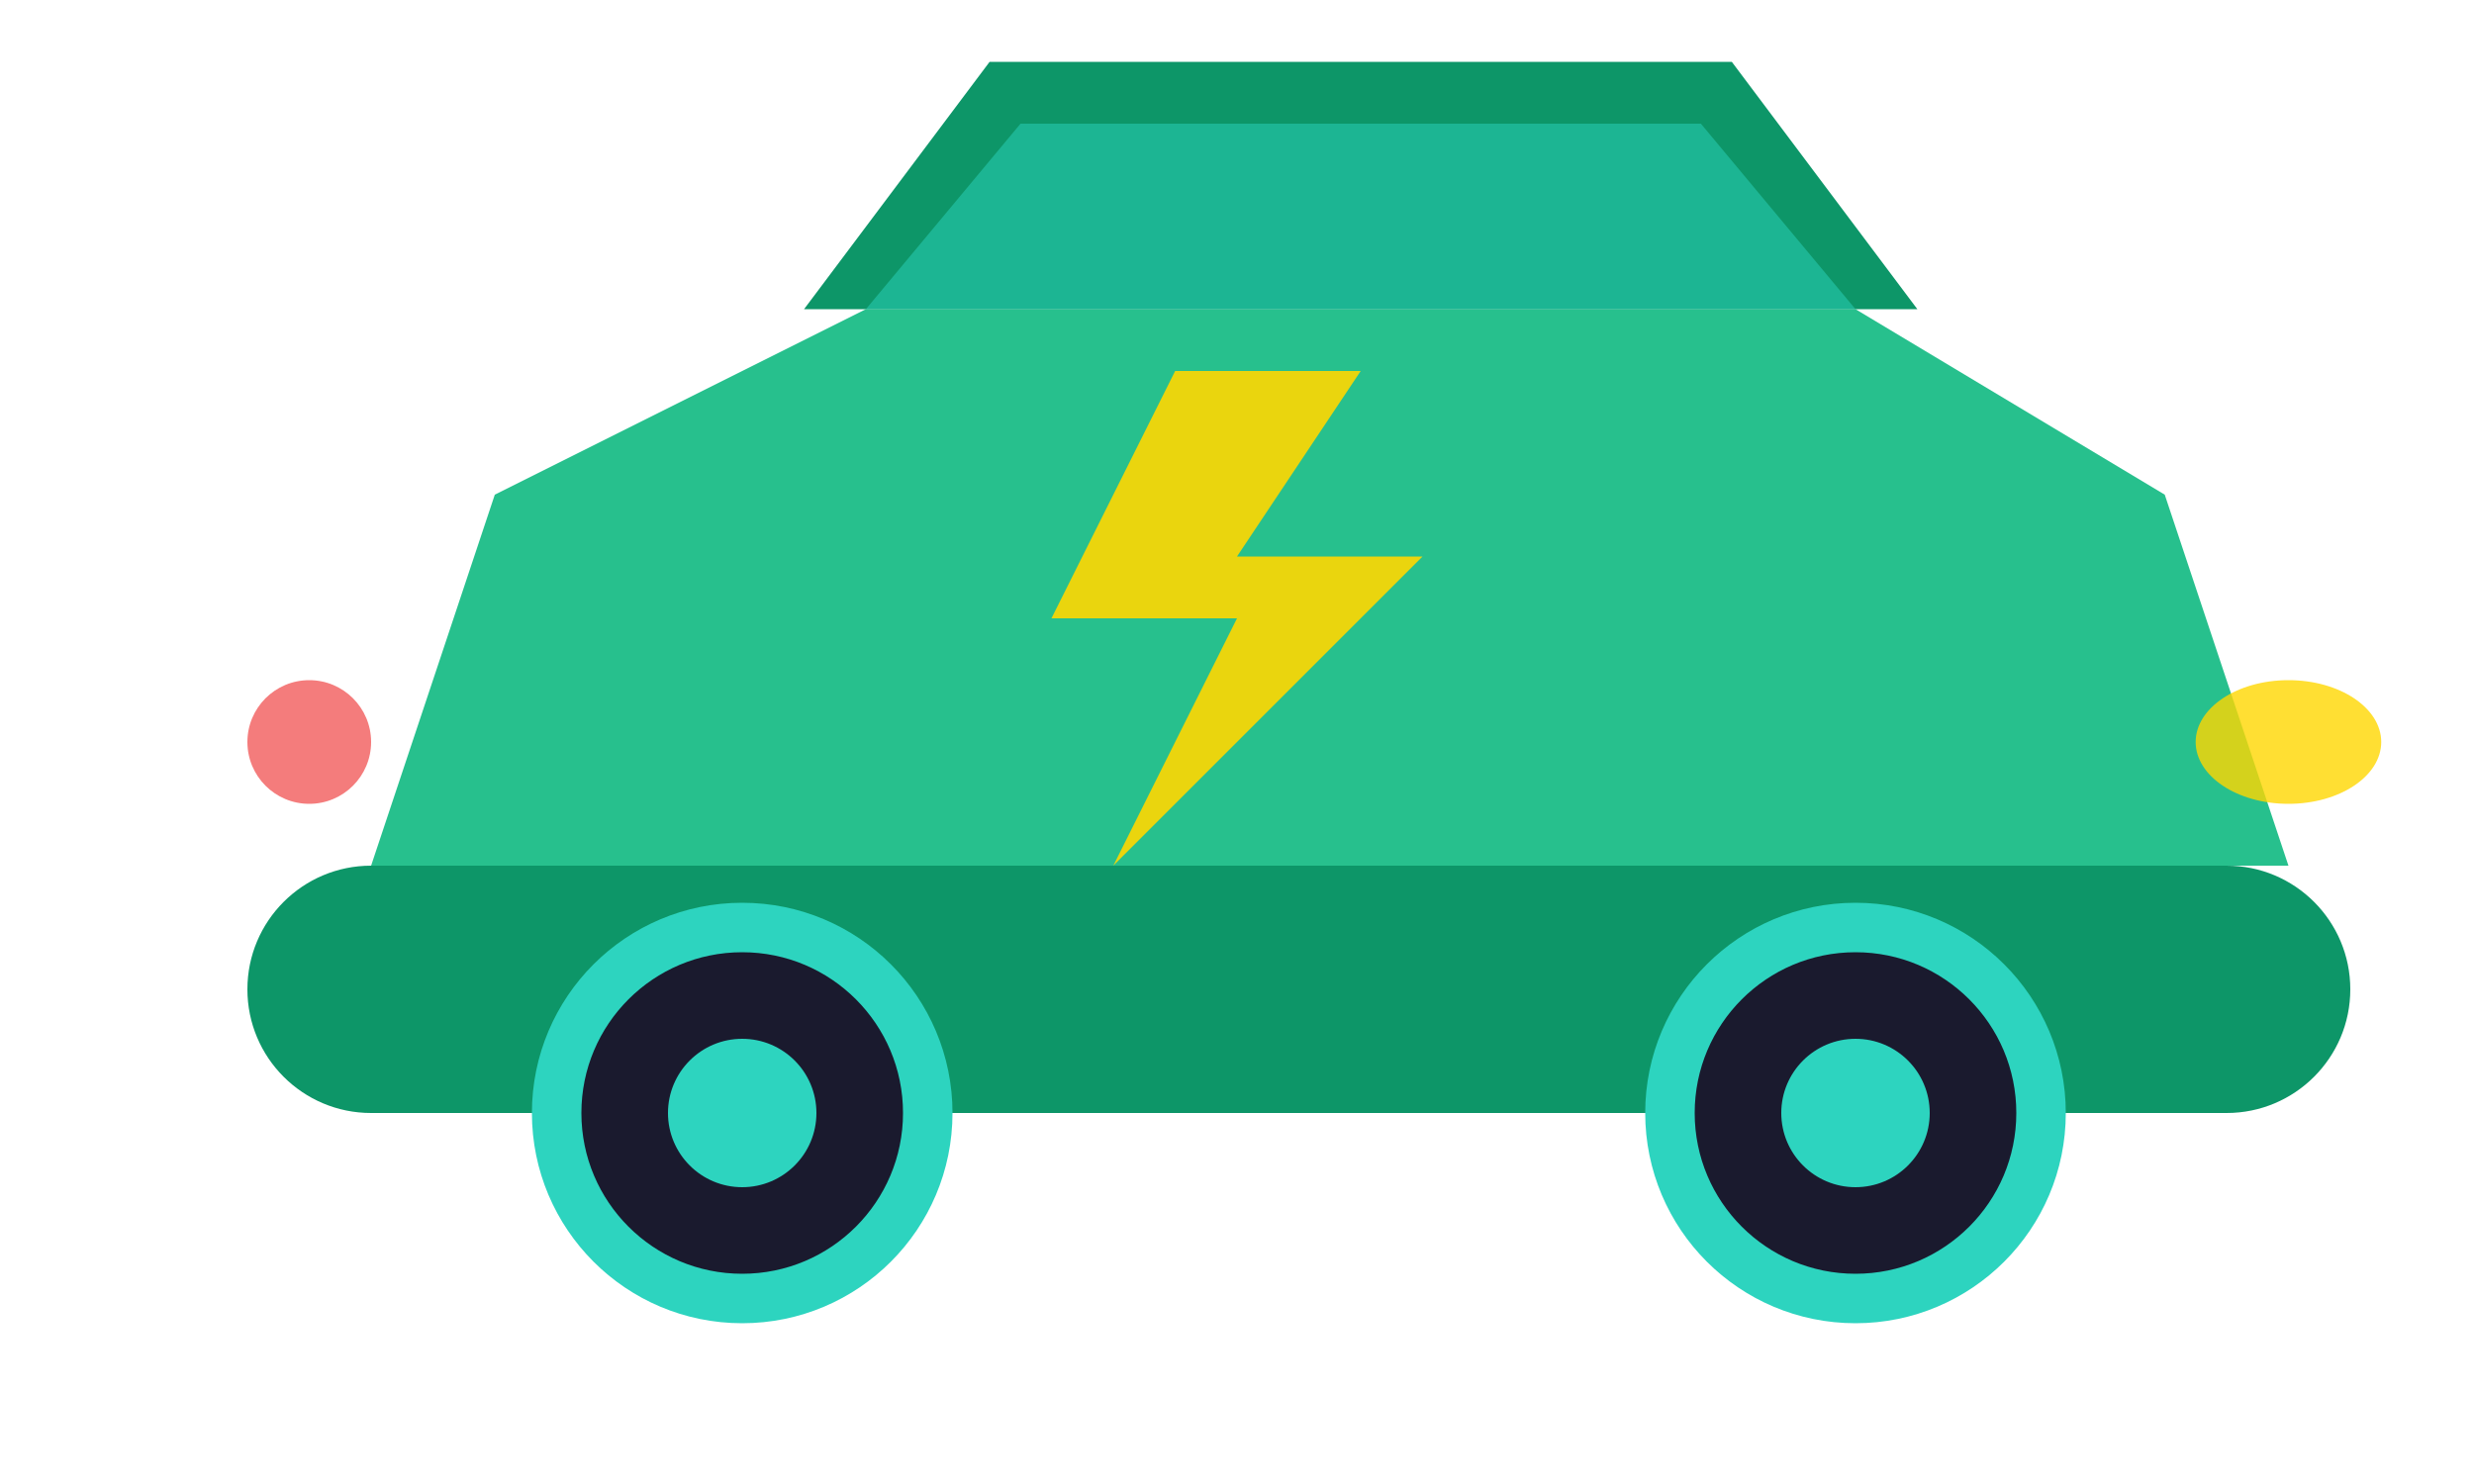
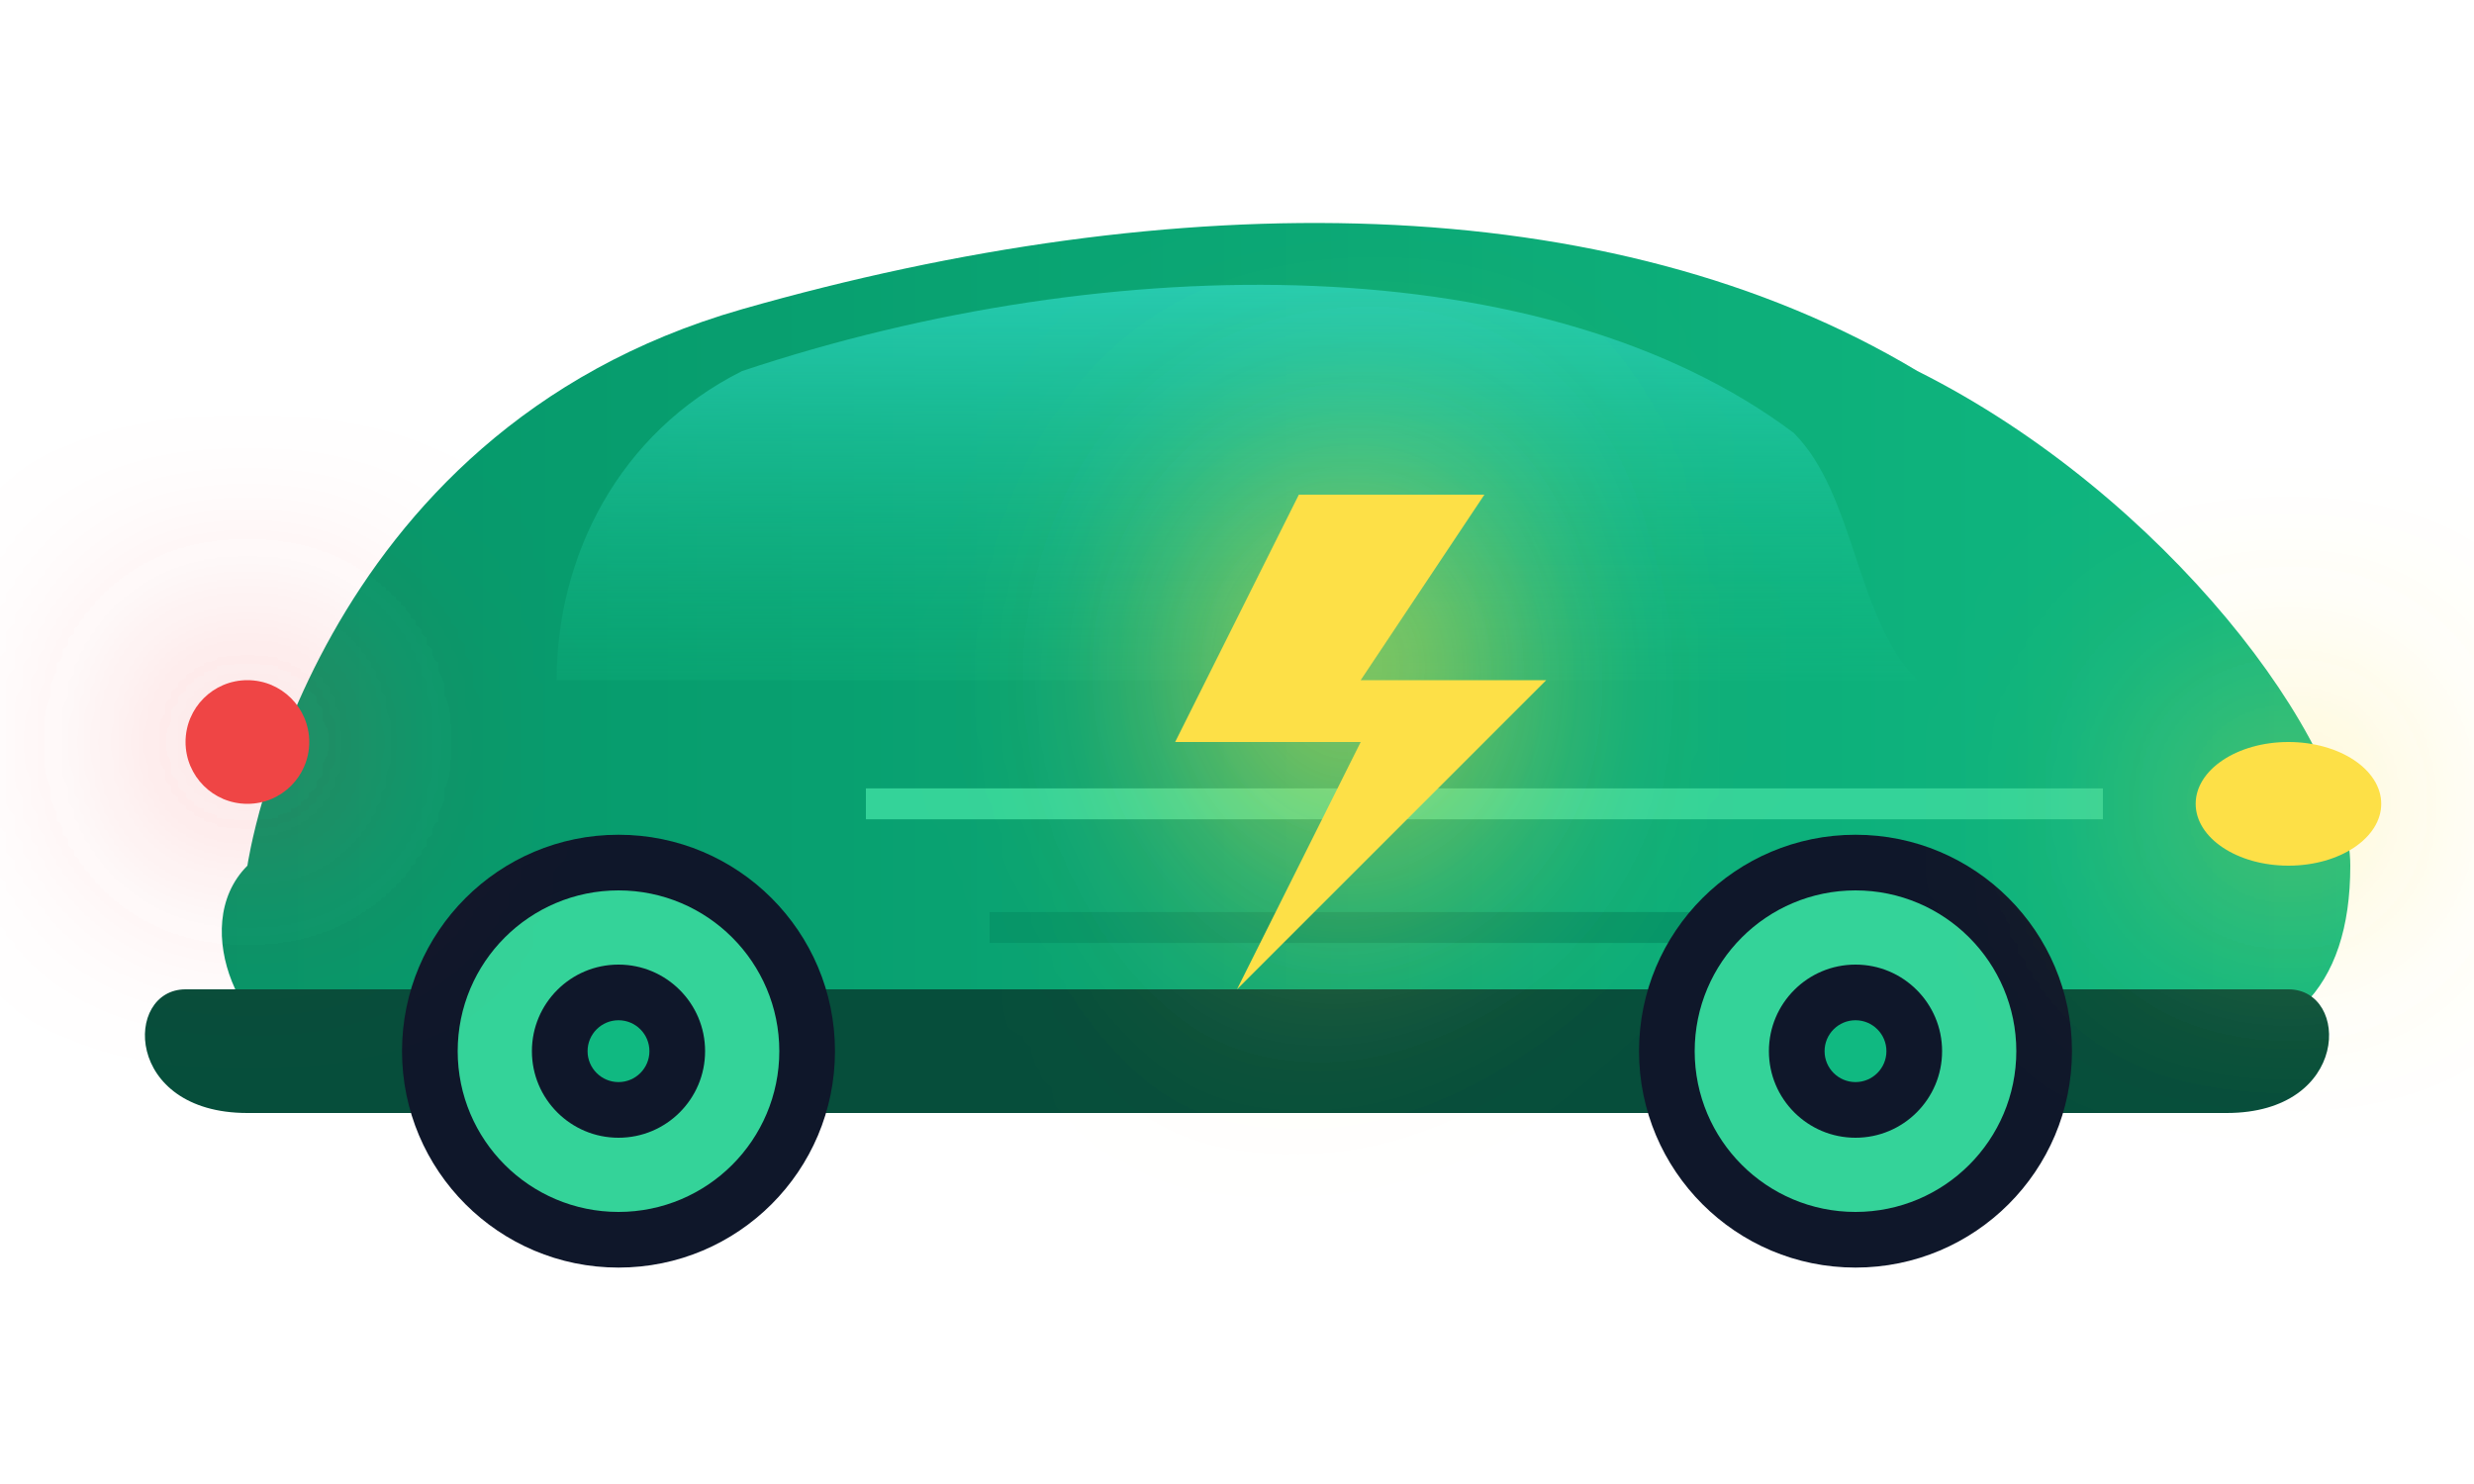
<svg xmlns="http://www.w3.org/2000/svg" width="40" height="24" viewBox="0 0 40 24">
-   <path d="M6 14 L8 8 L14 5 L30 5 L35 8 L37 14 Z" fill="#10B981" opacity="0.9" />
-   <path d="M13 5 L16 1 L28 1 L31 5 Z" fill="#0D9668" />
-   <path d="M16.5 2 L27.5 2 L30 5 L14 5 Z" fill="rgba(45,212,191,0.5)" />
-   <rect x="4" y="14" width="34" height="4" rx="2" fill="#0D9668" />
-   <path d="M19 6 L17 10 L20 10 L18 14 L23 9 L20 9 L22 6 Z" fill="#FFD700" opacity="0.9" />
-   <circle cx="12" cy="18" r="3" fill="#1a1a2e" stroke="#2DD4BF" stroke-width="0.8" />
-   <circle cx="12" cy="18" r="1.2" fill="#2DD4BF" />
-   <circle cx="30" cy="18" r="3" fill="#1a1a2e" stroke="#2DD4BF" stroke-width="0.8" />
-   <circle cx="30" cy="18" r="1.2" fill="#2DD4BF" />
-   <ellipse cx="37" cy="12" rx="1.5" ry="1" fill="#FFD700" opacity="0.8" />
-   <ellipse cx="5" cy="12" rx="1" ry="1" fill="#EF4444" opacity="0.7" />
+   <defs>
+     <linearGradient id="bodyGrad" x1="0" y1="0" x2="1" y2="0">
+       <stop offset="0%" stop-color="#059669" />
+       <stop offset="100%" stop-color="#10B981" />
+     </linearGradient>
+     <linearGradient id="glassGrad" x1="0" y1="0" x2="0" y2="1">
+       <stop offset="0%" stop-color="#2DD4BF" stop-opacity="0.8" />
+       <stop offset="100%" stop-color="#10B981" stop-opacity="0.2" />
+     </linearGradient>
+   </defs>
+   <path d="M 4 14 C 4 14, 5 7, 12 5 C 19 3, 26 3, 31 6 C 35 8, 38 12, 38 14 C 38 16, 37 17, 35 17 L 5 17 C 4 17, 3 15, 4 14 Z" fill="url(#bodyGrad)" />
+   <path d="M 3 16 C 5 16, 35 16, 37 16 C 38 16, 38 18, 36 18 C 30 18, 10 18, 4 18 C 2 18, 2 16, 3 16 Z" fill="#064E3B" />
+   <path d="M 12 6 C 18 4, 25 4, 29 7 C 30 8, 30 10, 31 11 L 18 11 L 9 11 C 9 9, 10 7, 12 6 Z" fill="url(#glassGrad)" />
+   <path d="M 14 13 L 34 13" stroke="#34D399" stroke-width="0.5" />
+   <path d="M 16 15 L 32 15" stroke="#059669" stroke-width="0.5" />
+   <path d="M 21 8 L 19 12 L 22 12 L 20 16 L 25 11 L 22 11 L 24 8 Z" fill="#FDE047" filter="drop-shadow(0 0 2px #FDE047)" />
+   <circle cx="10" cy="17" r="3.5" fill="#0F172A" />
+   <circle cx="10" cy="17" r="2" fill="none" stroke="#34D399" stroke-width="1.2" />
+   <circle cx="10" cy="17" r="0.5" fill="#10B981" />
+   <circle cx="30" cy="17" r="3.5" fill="#0F172A" />
+   <circle cx="30" cy="17" r="2" fill="none" stroke="#34D399" stroke-width="1.2" />
+   <circle cx="30" cy="17" r="0.5" fill="#10B981" />
+   <ellipse cx="37" cy="13" rx="1.5" ry="1" fill="#FDE047" filter="drop-shadow(0 0 2px #FDE047)" />
+   <ellipse cx="4" cy="12" rx="1" ry="1" fill="#EF4444" filter="drop-shadow(0 0 2px #EF4444)" />
</svg>
